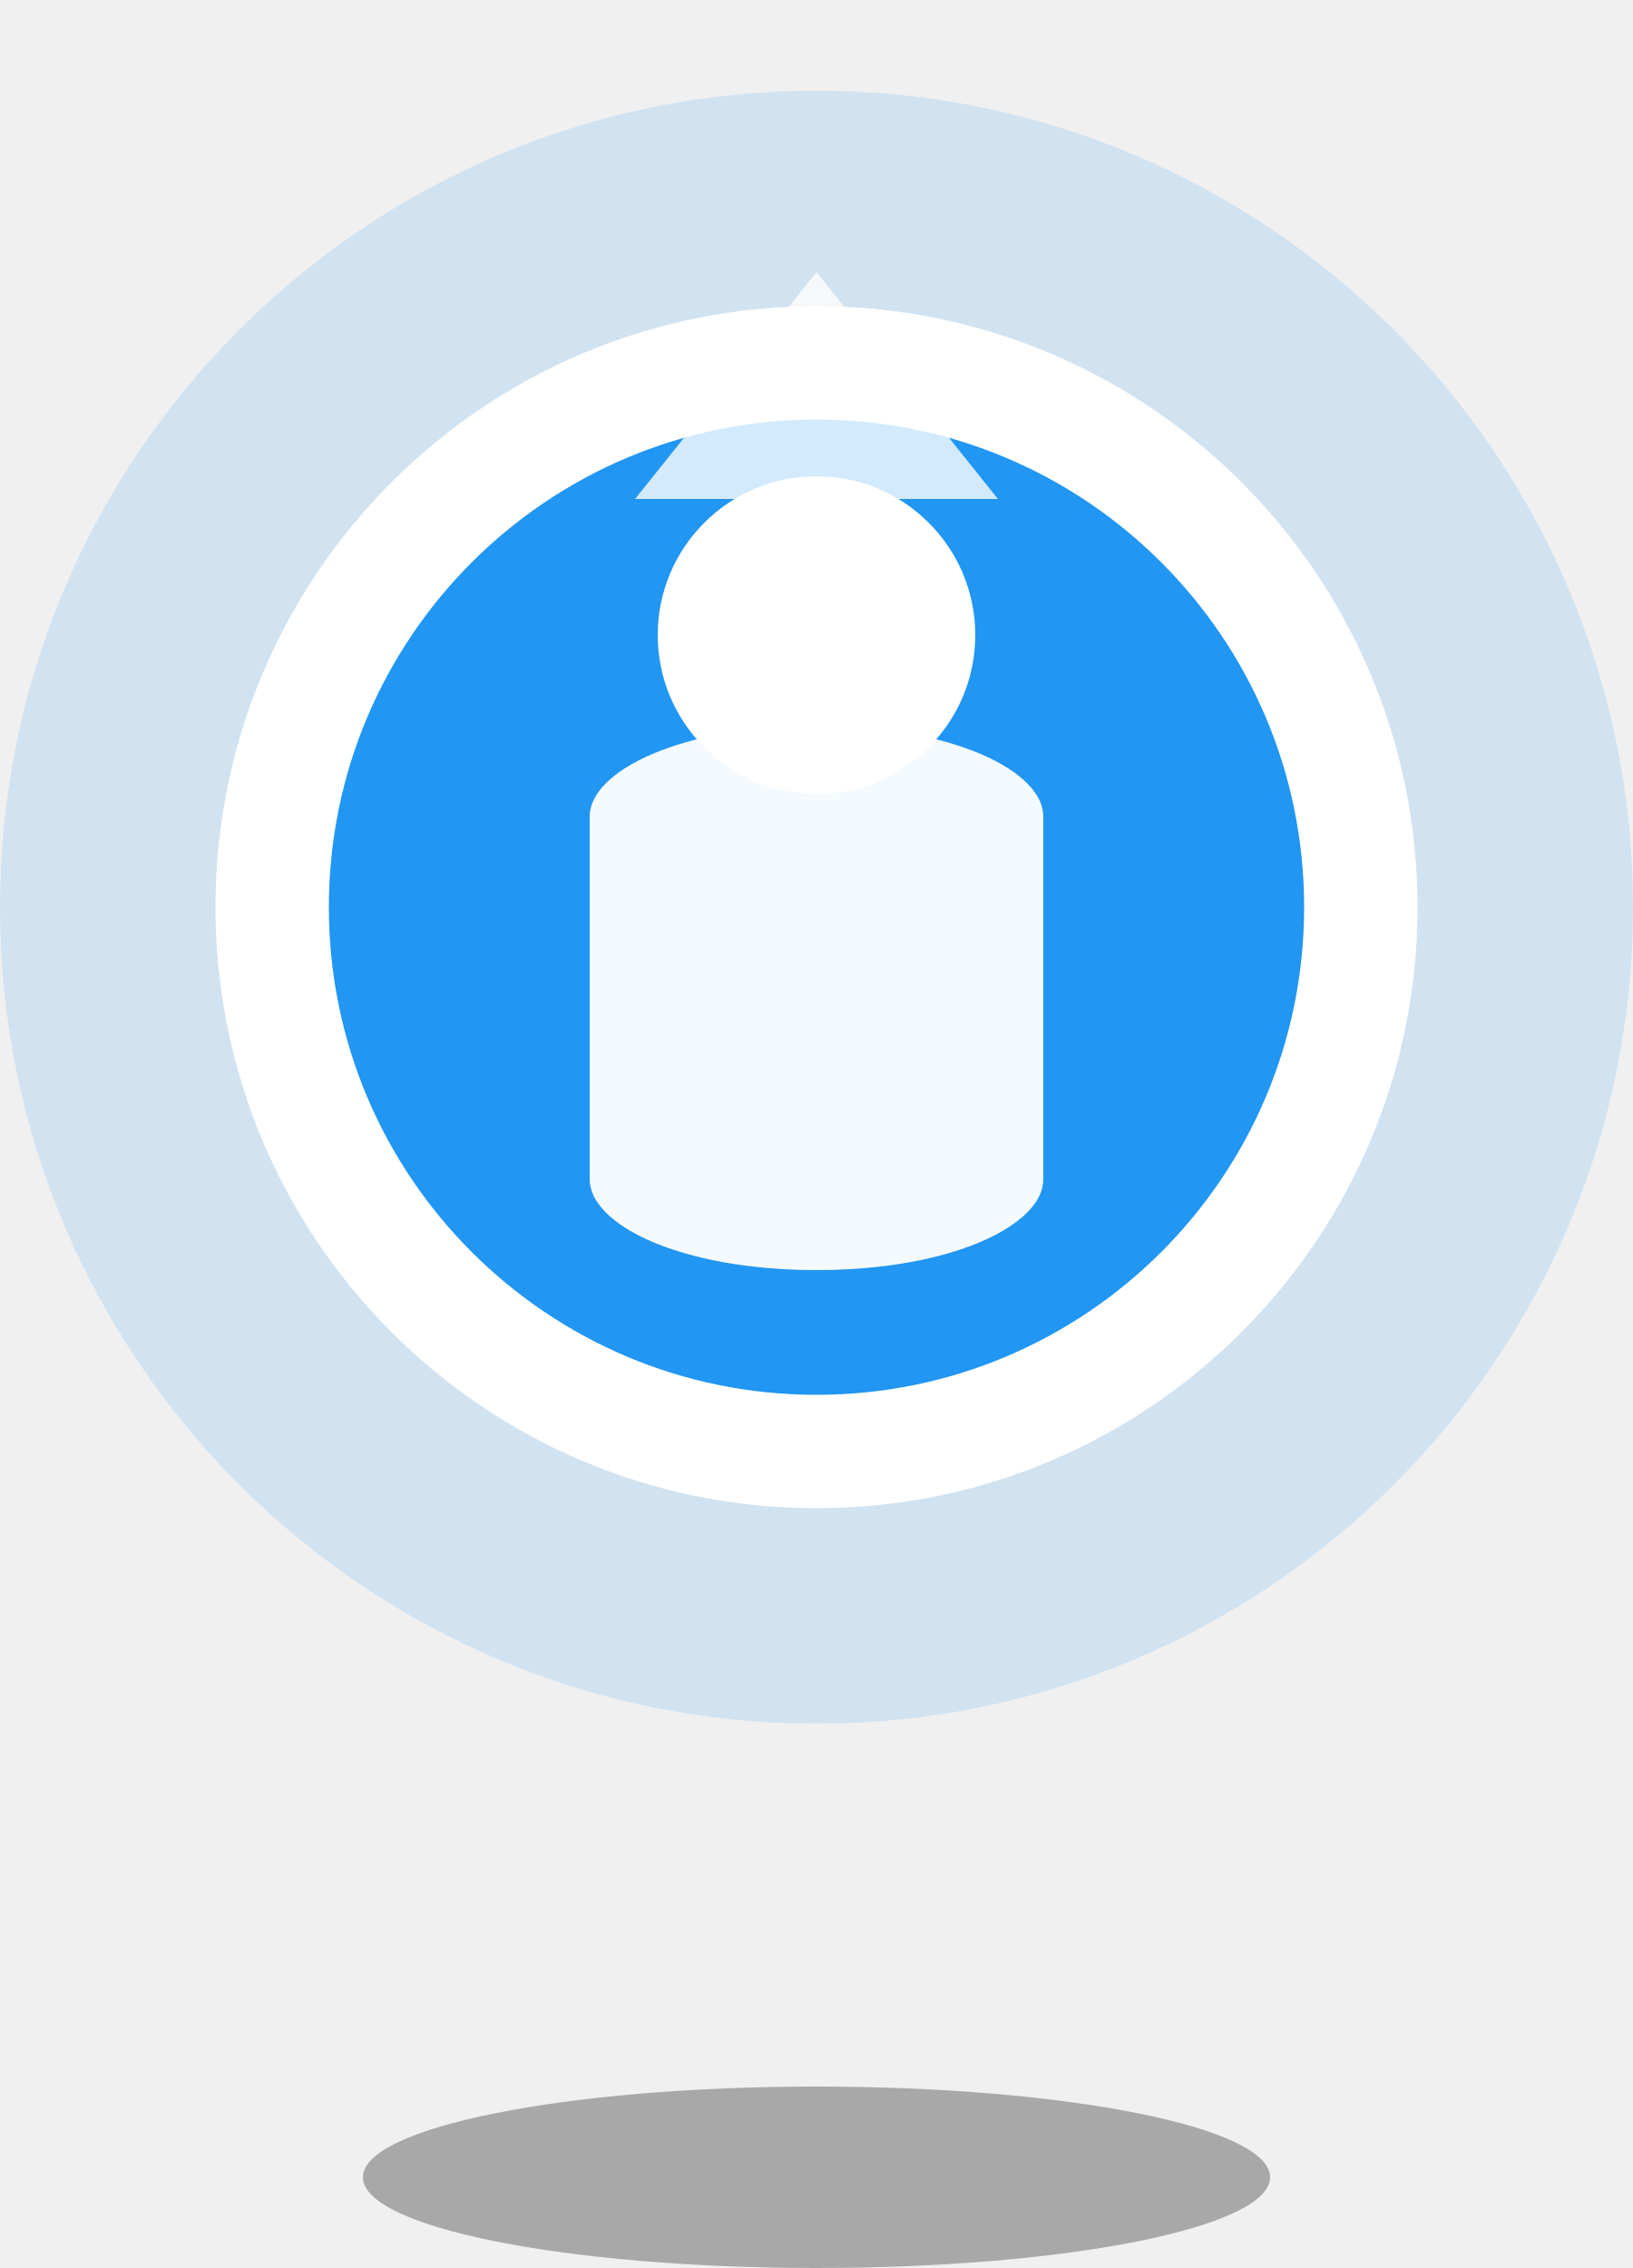
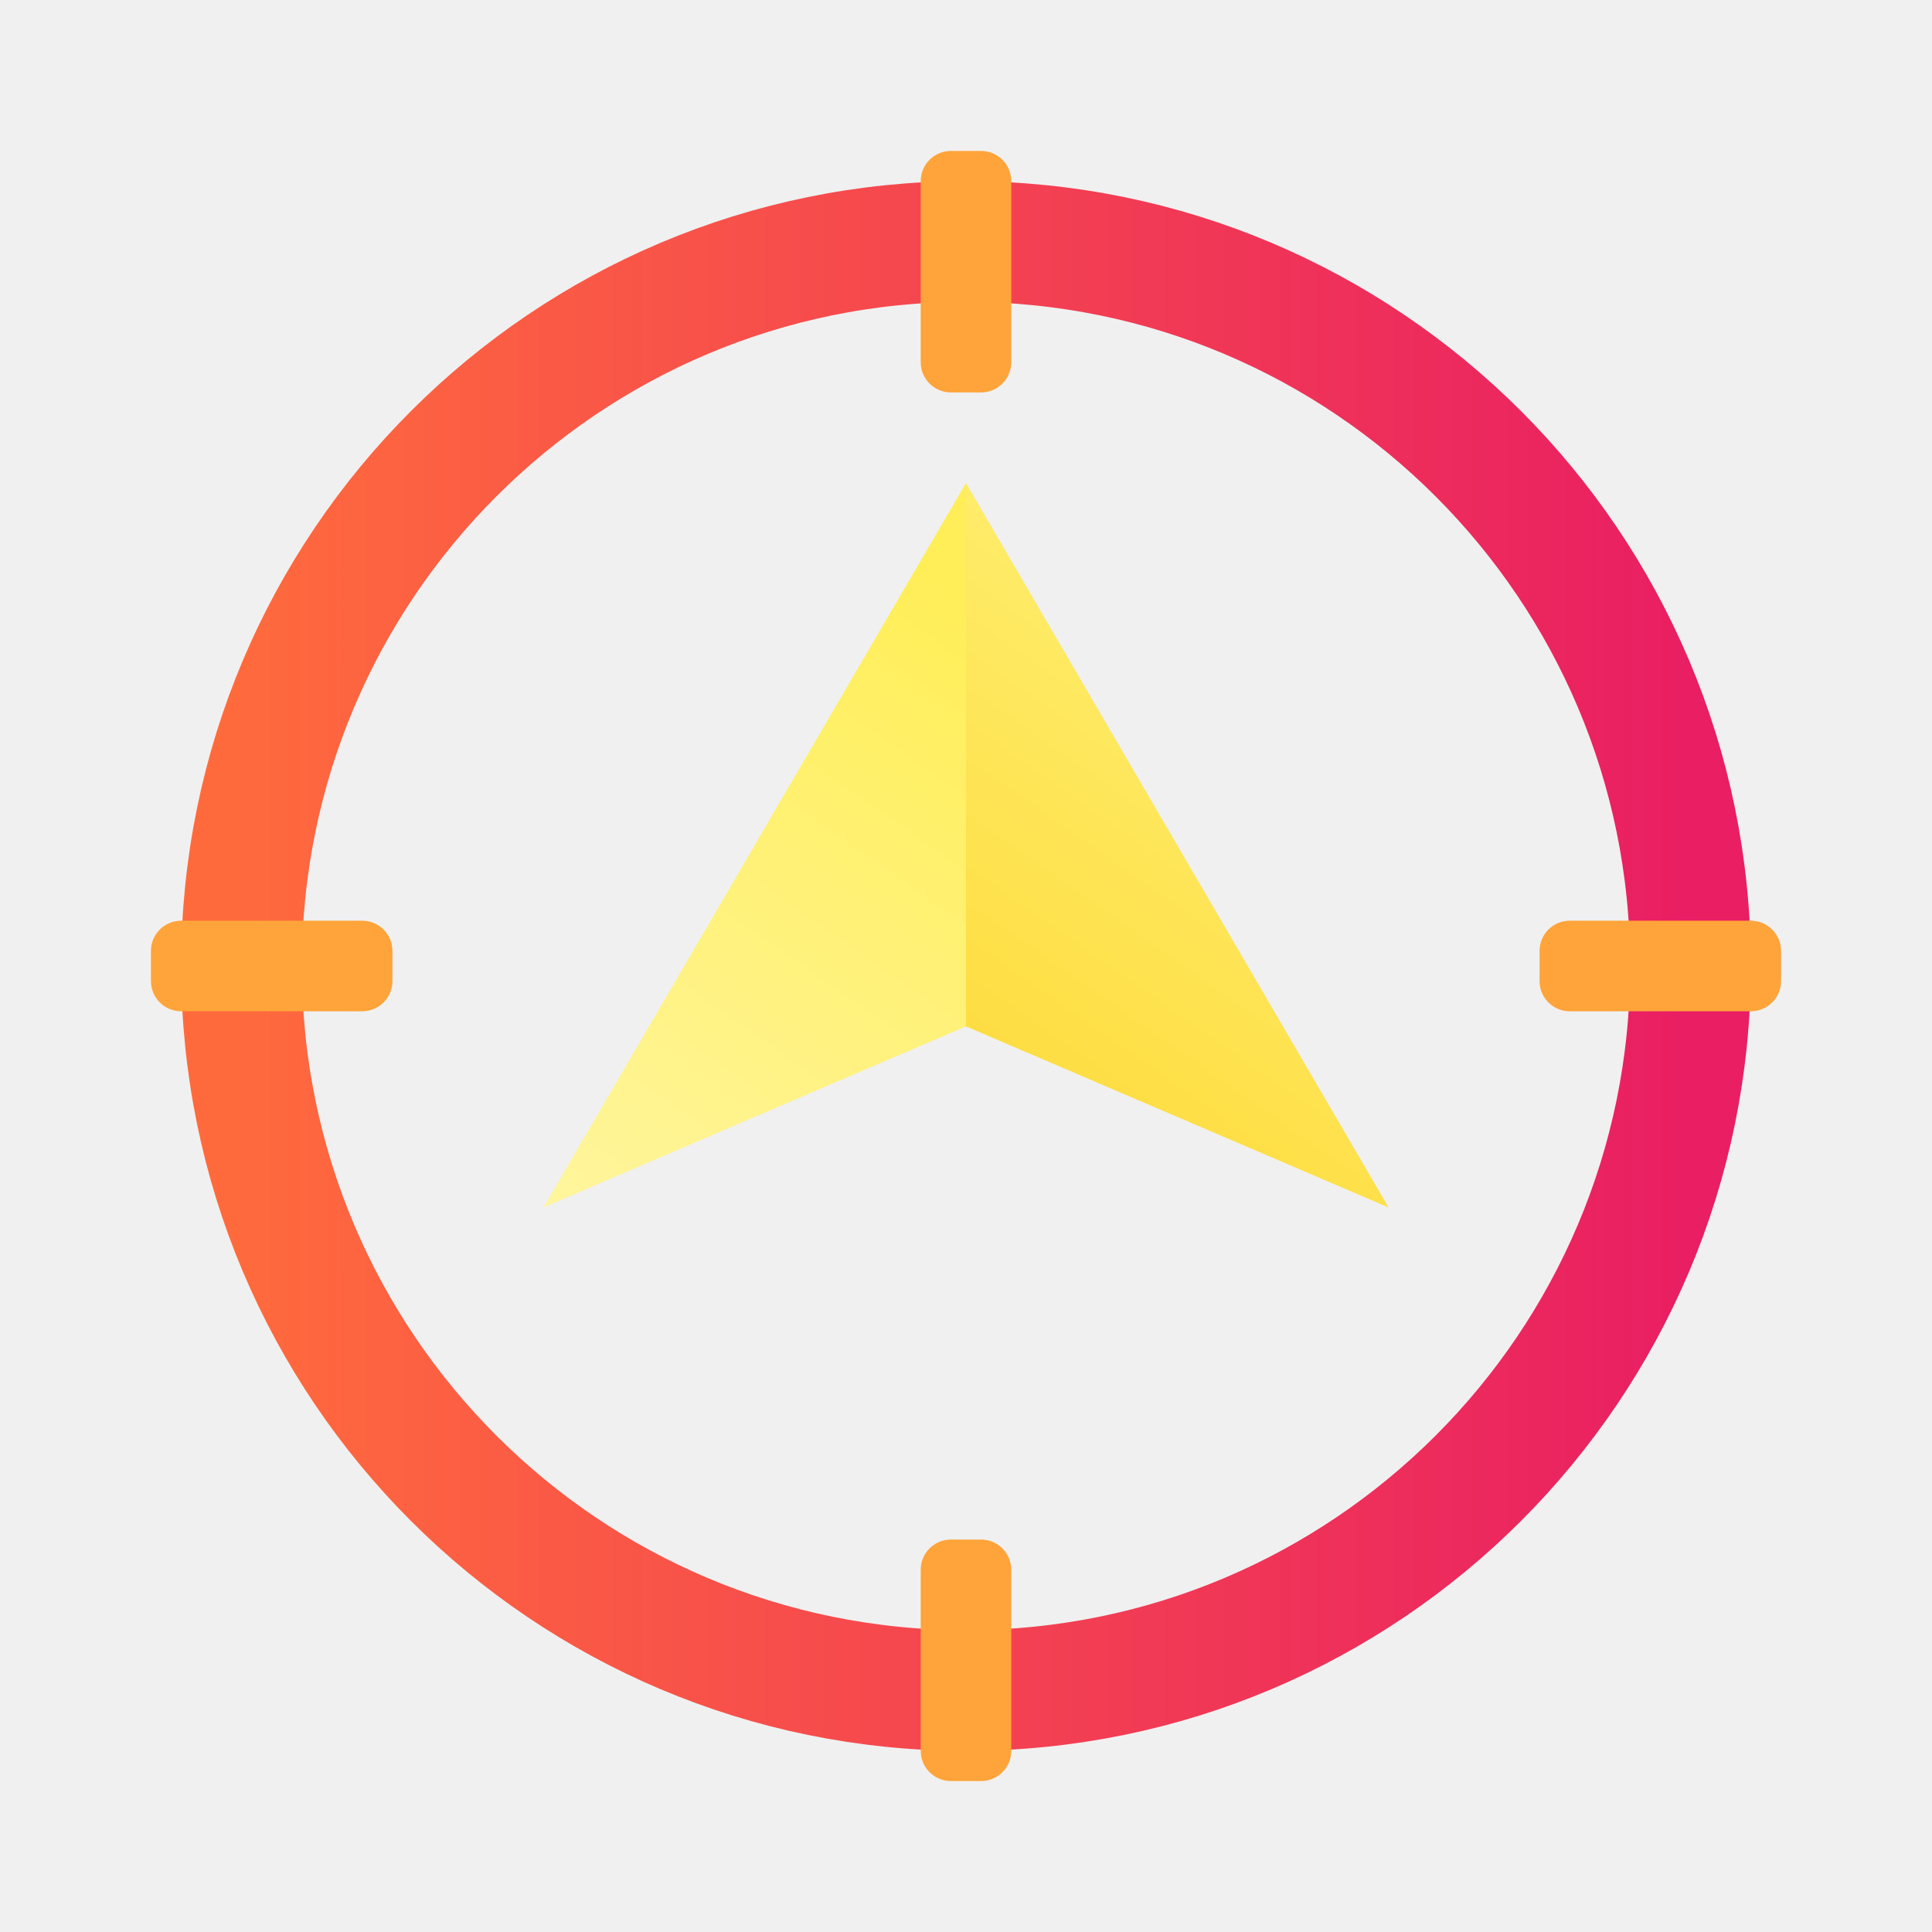
- <svg xmlns="http://www.w3.org/2000/svg" width="36" height="50" viewBox="0 0 36 50">
-   <g>
-     <ellipse cx="18" cy="48" rx="10" ry="2" fill="#000000" opacity="0.3" />
-     <circle cx="18" cy="20" r="18" fill="#2196F3" opacity="0.15" />
-     <circle cx="18" cy="20" r="12" fill="#2196F3" stroke="#FFFFFF" stroke-width="2.5" />
-     <circle cx="18" cy="14" r="3.5" fill="#FFFFFF" />
-     <path d="M13 18 C13 17 15 16 18 16 C21 16 23 17 23 18 L23 26 C23 27 21 28 18 28 C15 28 13 27 13 26 Z" fill="#FFFFFF" opacity="0.95" />
-     <polygon points="18,6 14,11 22,11" fill="#FFFFFF" opacity="0.8" />
-   </g>
+ <svg xmlns="http://www.w3.org/2000/svg" width="64" height="64" viewBox="0 0 64 64">
+   <defs>
+     <linearGradient id="ringGradient" x1="8" y1="32" x2="56" y2="32" gradientUnits="userSpaceOnUse">
+       <stop offset="0" stop-color="#FF6A3D" />
+       <stop offset="1" stop-color="#E91E63" />
+     </linearGradient>
+     <linearGradient id="needleLeft" x1="18" y1="40" x2="32" y2="20" gradientUnits="userSpaceOnUse">
+       <stop offset="0" stop-color="#FFF59D" />
+       <stop offset="1" stop-color="#FFEE58" />
+     </linearGradient>
+     <linearGradient id="needleRight" x1="32" y1="40" x2="46" y2="20" gradientUnits="userSpaceOnUse">
+       <stop offset="0" stop-color="#FDD835" />
+       <stop offset="1" stop-color="#FFF176" />
+     </linearGradient>
+   </defs>
+   <circle cx="32" cy="32" r="24" fill="none" stroke="url(#ringGradient)" stroke-width="4" />
+   <rect x="30.5" y="5" width="3" height="8" rx="1" fill="#FFA43A" />
+   <rect x="30.5" y="51" width="3" height="8" rx="1" fill="#FFA43A" />
+   <rect x="5" y="30.5" width="8" height="3" rx="1" fill="#FFA43A" />
+   <rect x="51" y="30.5" width="8" height="3" rx="1" fill="#FFA43A" />
+   <polygon points="32,16 18,40 32,34" fill="url(#needleLeft)" />
+   <polygon points="32,16 32,34 46,40" fill="url(#needleRight)" />
</svg>
